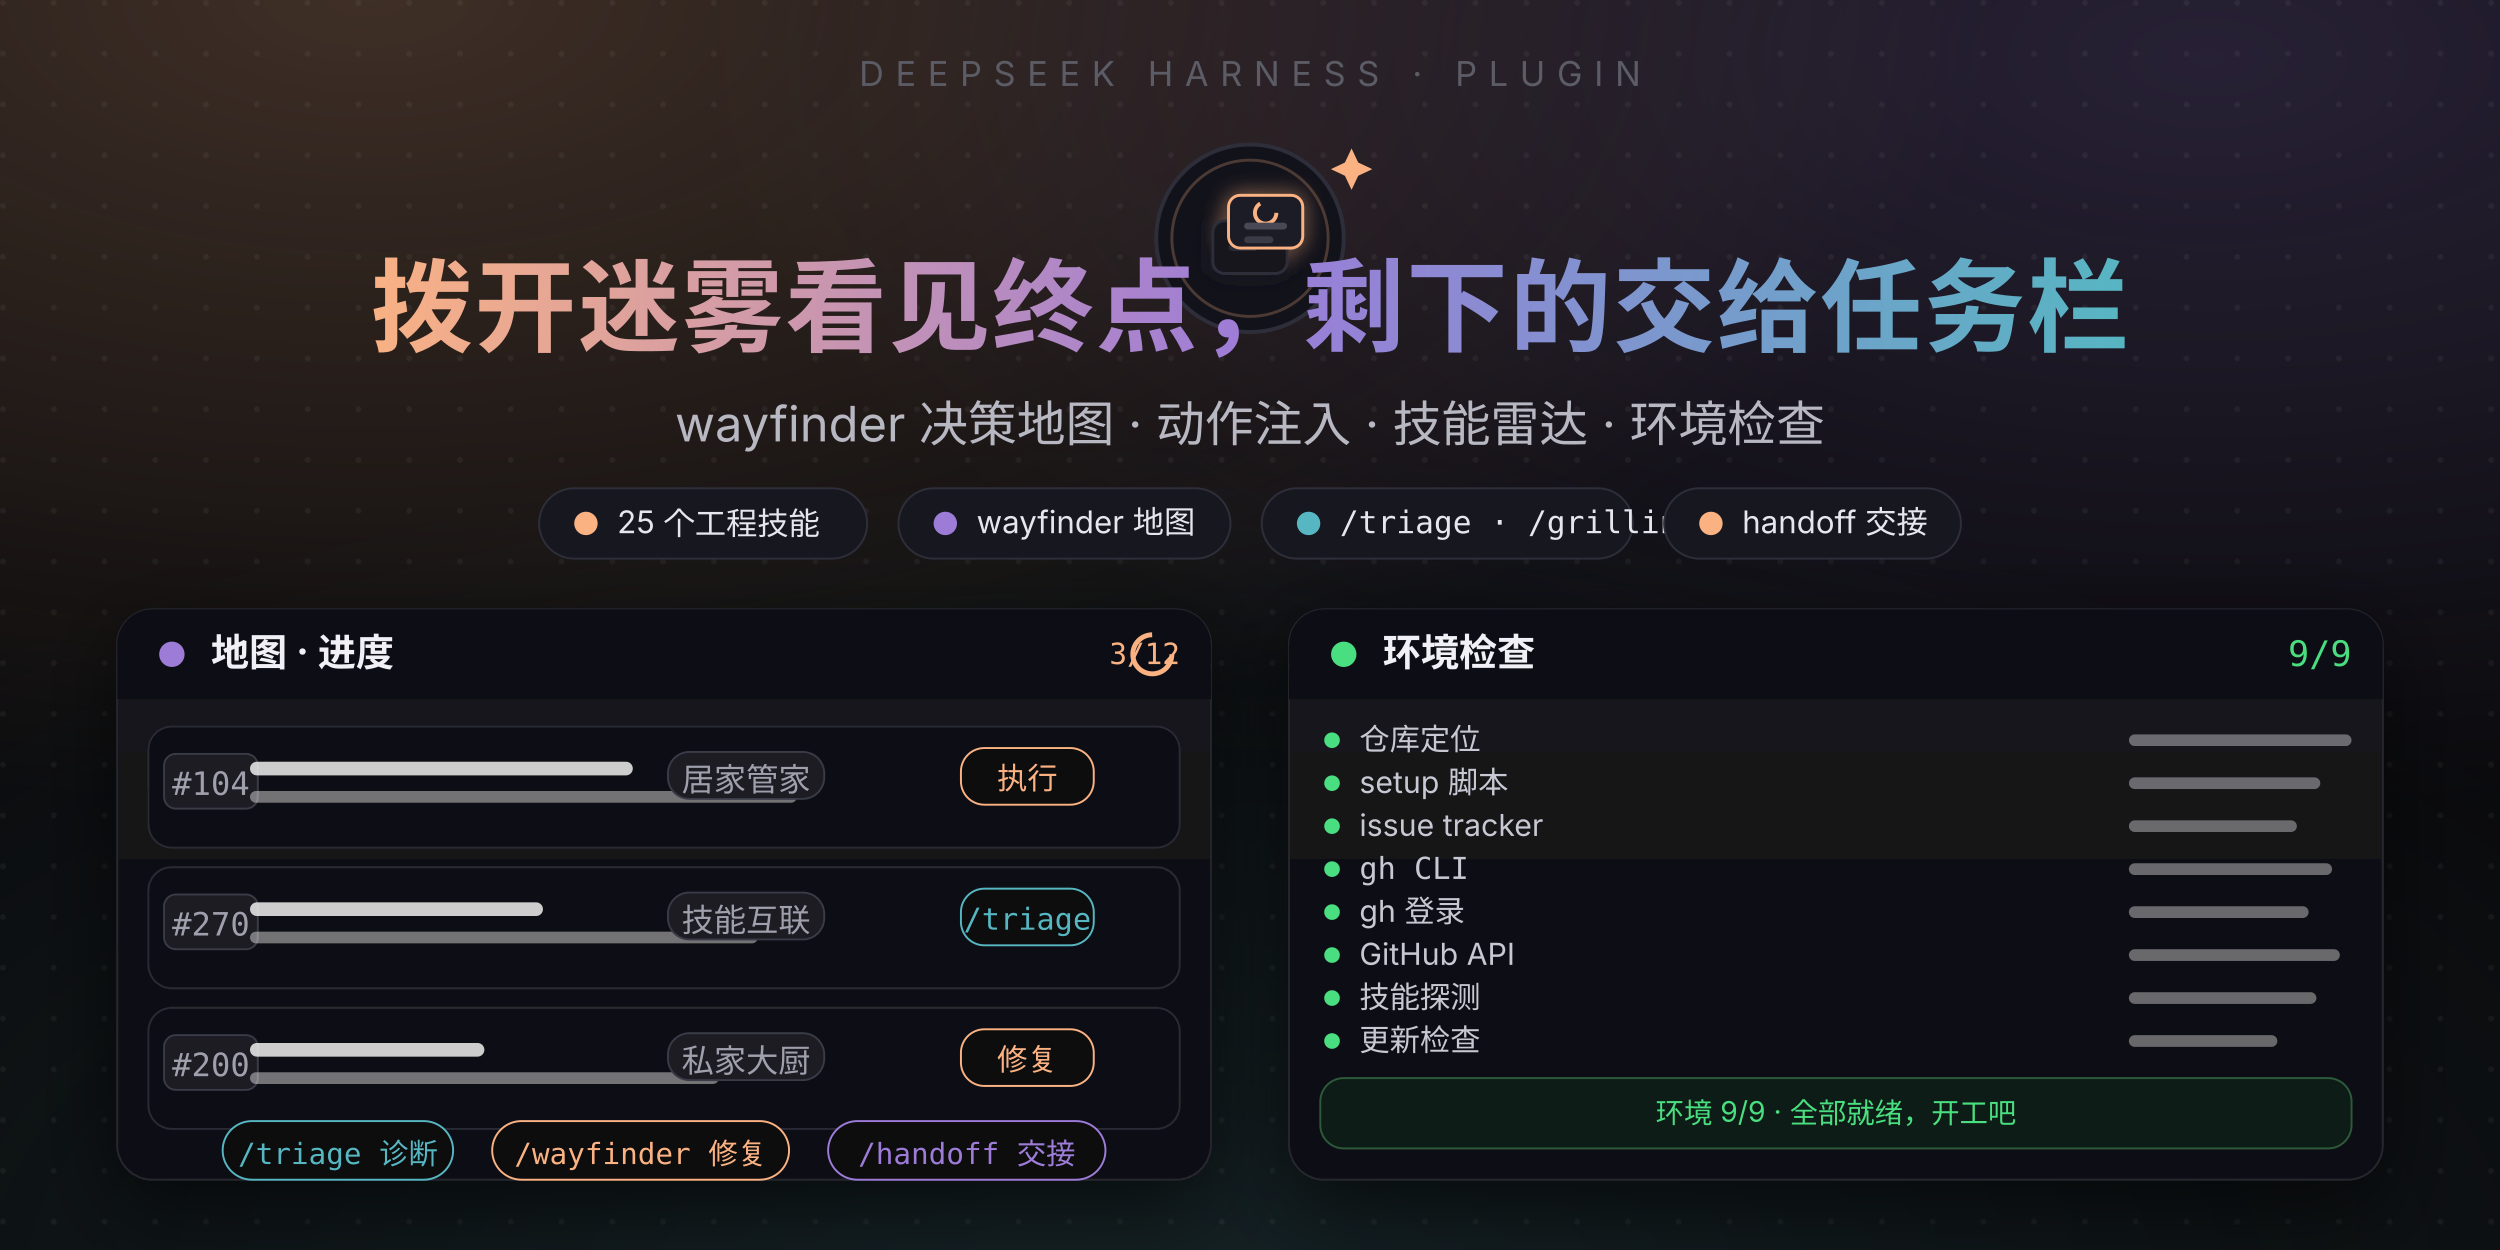
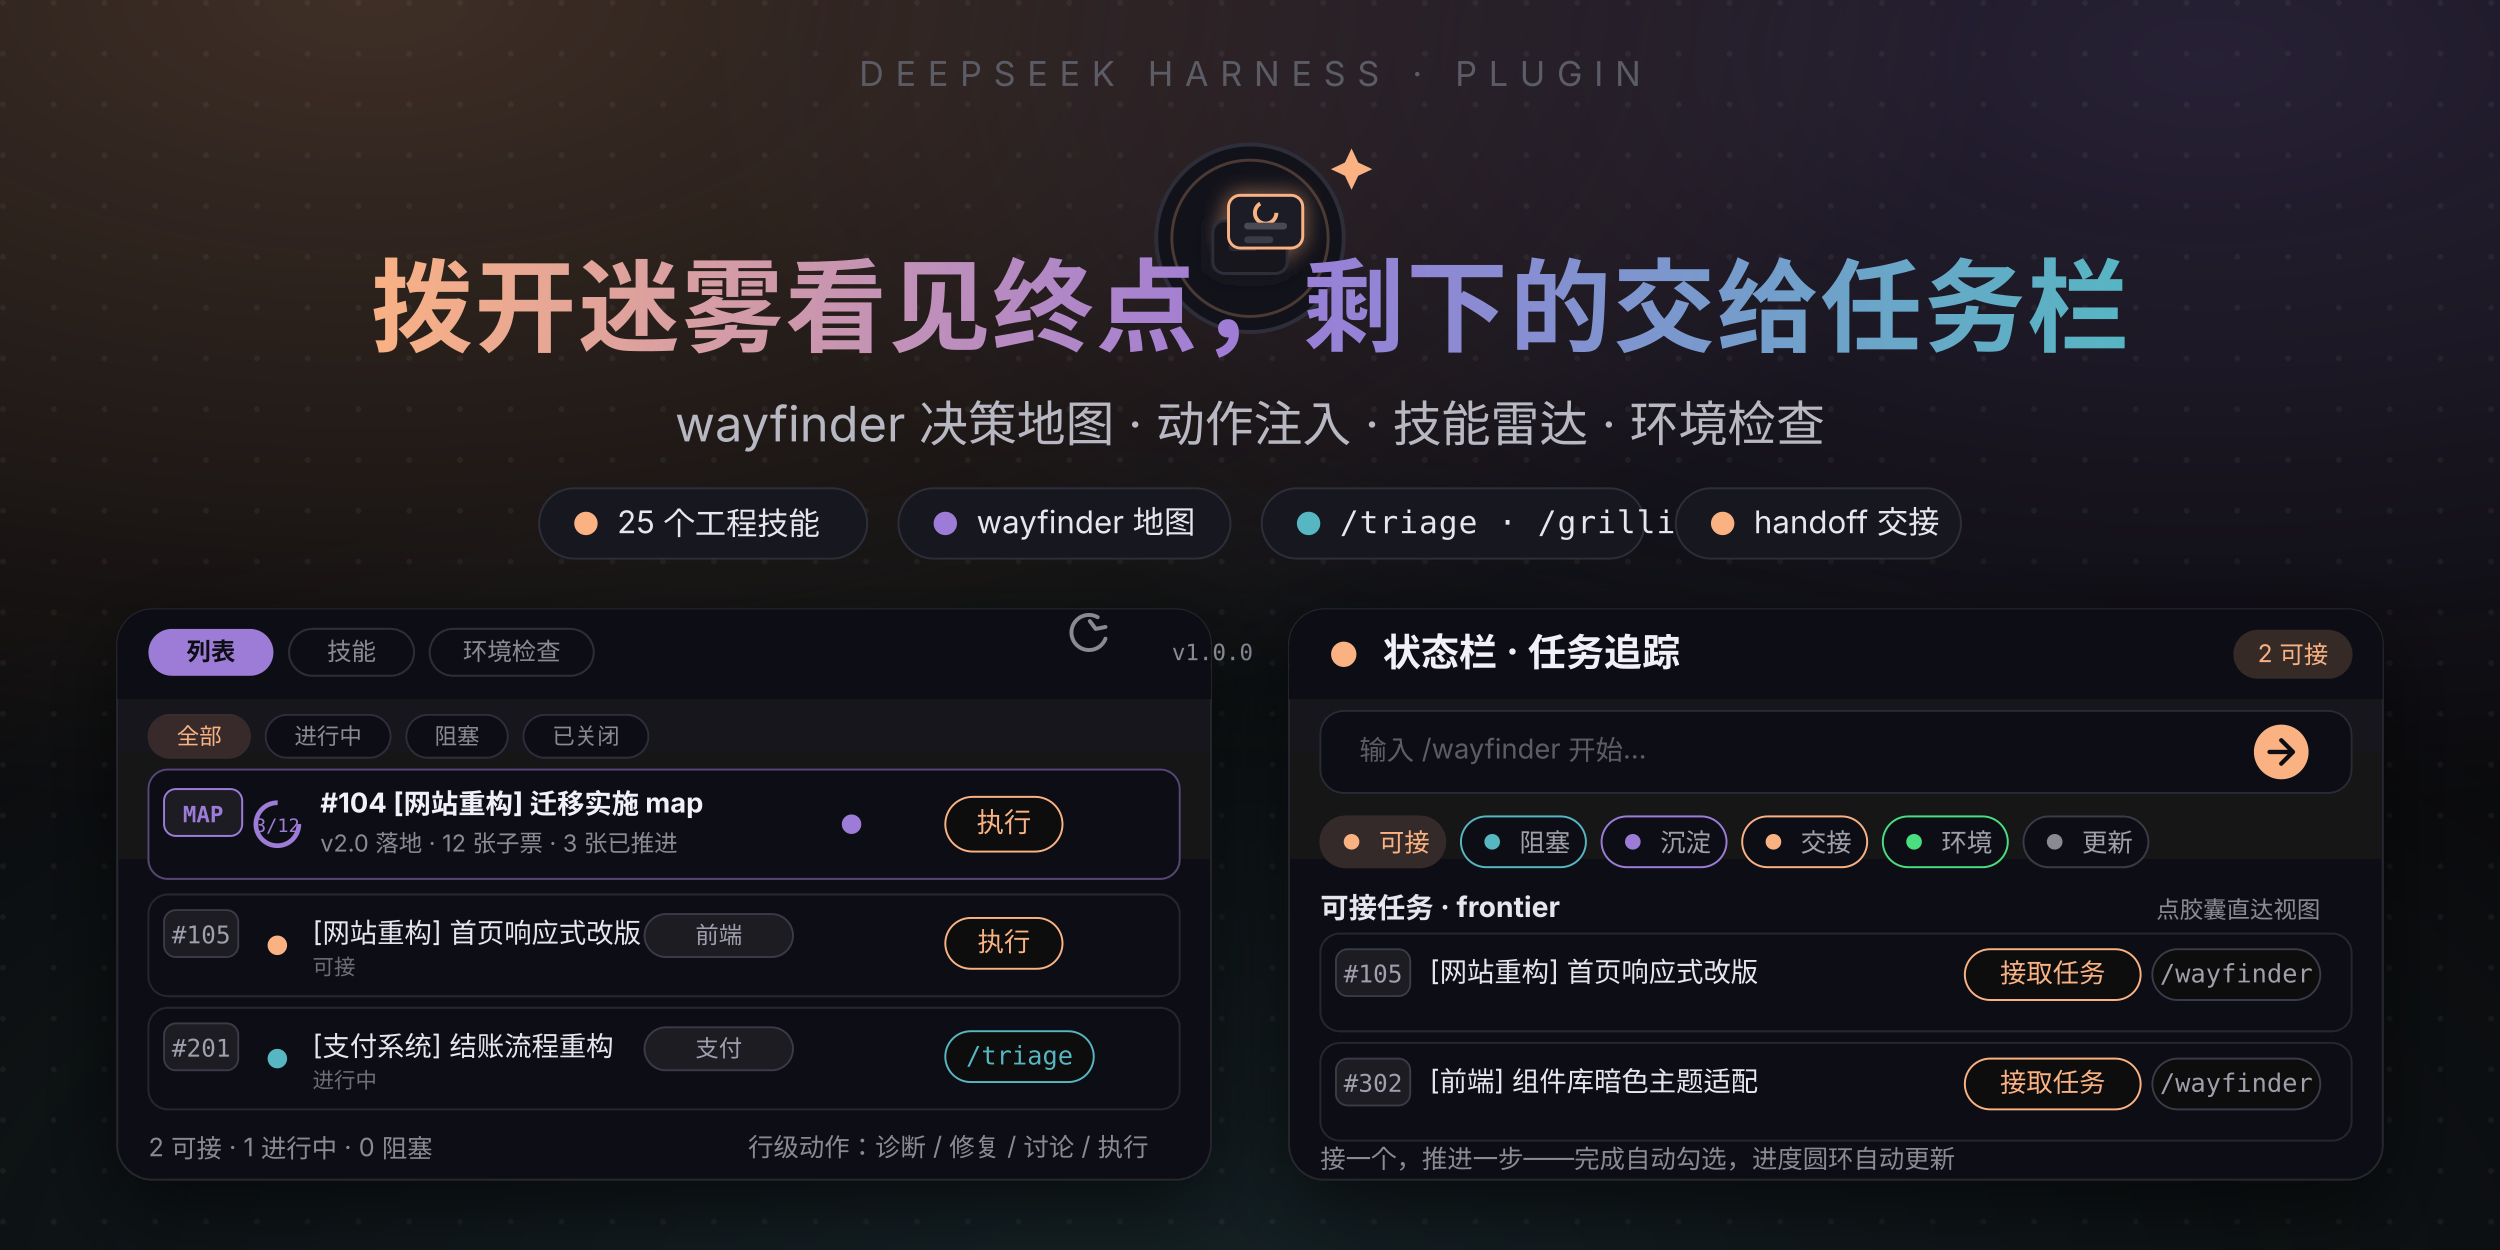
<svg xmlns="http://www.w3.org/2000/svg" width="1280" height="640" viewBox="0 0 1280 640">
  <defs>
    <radialGradient id="hO" cx="15%" cy="0%" r="65%">
      <stop offset="0%" stop-color="#FAB283" stop-opacity="0.22" />
      <stop offset="100%" stop-color="#FAB283" stop-opacity="0" />
    </radialGradient>
    <radialGradient id="hV" cx="88%" cy="5%" r="60%">
      <stop offset="0%" stop-color="#9D7CD8" stop-opacity="0.20" />
      <stop offset="100%" stop-color="#9D7CD8" stop-opacity="0" />
    </radialGradient>
    <radialGradient id="hT" cx="45%" cy="105%" r="70%">
      <stop offset="0%" stop-color="#56B6C2" stop-opacity="0.14" />
      <stop offset="100%" stop-color="#56B6C2" stop-opacity="0" />
    </radialGradient>
    <linearGradient id="tG" x1="0" y1="0" x2="1" y2="0">
      <stop offset="0%" stop-color="#FAB283" />
      <stop offset="50%" stop-color="#9D7CD8" />
      <stop offset="100%" stop-color="#56B6C2" />
    </linearGradient>
    <linearGradient id="cardG" x1="0" y1="0" x2="0" y2="1">
      <stop offset="0%" stop-color="#15151c" />
      <stop offset="100%" stop-color="#0d0d12" />
    </linearGradient>
    <filter id="glow" x="-30%" y="-30%" width="160%" height="160%">
      <feDropShadow dx="0" dy="14" stdDeviation="22" flood-color="#000" flood-opacity="0.6" />
    </filter>
    <filter id="logoGlow" x="-60%" y="-60%" width="220%" height="220%">
      <feGaussianBlur stdDeviation="5" result="b" />
      <feMerge>
        <feMergeNode in="b" />
        <feMergeNode in="SourceGraphic" />
      </feMerge>
    </filter>
    <pattern id="dots" width="26" height="26" patternUnits="userSpaceOnUse">
      <circle cx="1.5" cy="1.5" r="1.5" fill="#ffffff" opacity="0.05" />
    </pattern>
  </defs>
  <rect width="100%" height="100%" fill="#0a0a0c" />
  <rect width="100%" height="100%" fill="url(#hO)" />
  <rect width="100%" height="100%" fill="url(#hV)" />
  <rect width="100%" height="100%" fill="url(#hT)" />
  <rect width="100%" height="100%" fill="url(#dots)" />
  <text x="640" y="44" text-anchor="middle" font-family="-apple-system,Segoe UI,Microsoft YaHei,PingFang SC,sans-serif" font-size="17.5" letter-spacing="6" fill="#5c5c66">DEEPSEEK HARNESS · PLUGIN</text>
  <g transform="translate(572,54)">
    <circle cx="68" cy="68" r="48" fill="#12121a" stroke="#2e2e3a" stroke-width="2" />
    <circle cx="68" cy="68" r="40" fill="none" stroke="#FAB283" stroke-opacity="0.25" stroke-width="1.5" />
    <g filter="url(#logoGlow)">
      <rect x="49" y="59" width="38" height="27" rx="6" fill="#15151c" stroke="#2e2e3a" stroke-width="1.5" />
      <rect x="57" y="64" width="22" height="3.5" rx="1.75" fill="#3a3a46" />
      <rect x="57" y="71" width="15" height="3.5" rx="1.75" fill="#2a2a34" />
      <rect x="57" y="46" width="38" height="27" rx="6" fill="#1c1c26" stroke="#FAB283" stroke-width="1.5" />
      <circle cx="76" cy="55" r="5.5" fill="none" stroke="#FAB283" stroke-width="2" stroke-dasharray="23 12" />
      <rect x="65" y="60" width="22" height="3.5" rx="1.75" fill="#4a4a56" />
      <rect x="65" y="67" width="15" height="3.5" rx="1.75" fill="#3a3a46" />
    </g>
    <path d="M120 22l3.4 7.2 7.2 3.4-7.2 3.4-3.4 7.2-3.4-7.2-7.2-3.4 7.2-3.4z" fill="#FAB283" />
  </g>
  <text x="640" y="176" text-anchor="middle" font-family="-apple-system,Segoe UI,Microsoft YaHei,PingFang SC,sans-serif" font-size="52" font-weight="800" letter-spacing="1" fill="url(#tG)">拨开迷雾看见终点，剩下的交给任务栏</text>
  <text x="640" y="226" text-anchor="middle" font-family="-apple-system,Segoe UI,Microsoft YaHei,PingFang SC,sans-serif" font-size="25" fill="#b8b8c2">wayfinder 决策地图 · 动作注入 · 技能雷达 · 环境检查</text>
  <g>
    <rect x="276" y="250" width="168" height="36" rx="18" fill="#17171f" stroke="#2e2e3a" />
    <circle cx="300" cy="268" r="6" fill="#FAB283" />
    <text x="316" y="273" font-family="-apple-system,Segoe UI,Microsoft YaHei,PingFang SC,sans-serif" font-size="16" fill="#e6e6ee">25 个工程技能</text>
    <rect x="460" y="250" width="170" height="36" rx="18" fill="#17171f" stroke="#2e2e3a" />
    <circle cx="484" cy="268" r="6" fill="#9D7CD8" />
    <text x="500" y="273" font-family="-apple-system,Segoe UI,Microsoft YaHei,PingFang SC,sans-serif" font-size="16" fill="#e6e6ee">wayfinder 地图</text>
-     <rect x="646" y="250" width="190" height="36" rx="18" fill="#17171f" stroke="#2e2e3a" />
+     <rect x="646" y="250" width="196" height="36" rx="18" fill="#17171f" stroke="#2e2e3a" />
    <circle cx="670" cy="268" r="6" fill="#56B6C2" />
-     <text x="686" y="273" font-family="'JetBrains Mono',ui-monospace,SFMono-Regular,Menlo,Consolas,monospace" font-size="16" fill="#e6e6ee">/triage · /grilling</text>
-     <rect x="852" y="250" width="152" height="36" rx="18" fill="#17171f" stroke="#2e2e3a" />
-     <circle cx="876" cy="268" r="6" fill="#FAB283" />
-     <text x="892" y="273" font-family="-apple-system,Segoe UI,Microsoft YaHei,PingFang SC,sans-serif" font-size="16" fill="#e6e6ee">handoff 交接</text>
+     <text x="686" y="273" font-family="'JetBrains Mono',ui-monospace,SFMono-Regular,Menlo,Consolas,monospace" font-size="16" letter-spacing="0.5" fill="#e6e6ee">/triage  ·  /grilling</text>
+     <rect x="858" y="250" width="146" height="36" rx="18" fill="#17171f" stroke="#2e2e3a" />
+     <circle cx="882" cy="268" r="6" fill="#FAB283" />
+     <text x="898" y="273" font-family="-apple-system,Segoe UI,Microsoft YaHei,PingFang SC,sans-serif" font-size="16" fill="#e6e6ee">handoff 交接</text>
  </g>
  <g filter="url(#glow)">
    <rect x="60" y="312" width="560" height="292" rx="18" fill="url(#cardG)" stroke="#26262f" />
    <rect x="60" y="312" width="560" height="46" rx="18" fill="#101016" />
    <rect x="60" y="342" width="560" height="16" fill="#101016" />
-     <circle cx="88" cy="335" r="6.5" fill="#9D7CD8" />
-     <text x="108" y="341" font-family="-apple-system,Segoe UI,Microsoft YaHei,PingFang SC,sans-serif" font-size="19.5" font-weight="700" fill="#f0f0f6">地图 · 进度</text>
-     <circle cx="590" cy="335" r="10" fill="none" stroke="#FAB283" stroke-width="2.5" stroke-dasharray="47 16" />
-     <text x="568" y="340" font-family="'JetBrains Mono',ui-monospace,SFMono-Regular,Menlo,Consolas,monospace" font-size="15" fill="#FAB283">3/12</text>
-     <rect x="76" y="372" width="528" height="62" rx="12" fill="#0e0e14" stroke="#2a2a34" />
-     <rect x="84" y="386" width="48" height="28" rx="6" fill="#1a1a24" stroke="#3a3a46" />
-     <text x="108" y="407" text-anchor="middle" font-family="'JetBrains Mono',ui-monospace,SFMono-Regular,Menlo,Consolas,monospace" font-size="16.5" fill="#a0a0ac">#104</text>
-     <rect x="128" y="390" width="196" height="7" rx="3.5" fill="#EEEEEE" opacity="0.85" />
-     <rect x="128" y="405" width="280" height="6" rx="3" fill="#EEEEEE" opacity="0.45" />
-     <rect x="342" y="385" width="80" height="24" rx="11" fill="#1a1a24" stroke="#3a3a46" />
-     <text x="382" y="405" text-anchor="middle" font-family="-apple-system,Segoe UI,Microsoft YaHei,PingFang SC,sans-serif" font-size="16.5" fill="#a0a0ac">居家管家</text>
-     <rect x="492" y="383" width="68" height="29" rx="12" fill="#0A0A0A" stroke="#FAB283" />
-     <text x="526" y="404" text-anchor="middle" font-family="-apple-system,Segoe UI,Microsoft YaHei,PingFang SC,sans-serif" font-size="15.5" fill="#FAB283">执行</text>
-     <rect x="76" y="444" width="528" height="62" rx="12" fill="#0e0e14" stroke="#2a2a34" />
-     <rect x="84" y="458" width="48" height="28" rx="6" fill="#1a1a24" stroke="#3a3a46" />
-     <text x="108" y="479" text-anchor="middle" font-family="'JetBrains Mono',ui-monospace,SFMono-Regular,Menlo,Consolas,monospace" font-size="16.5" fill="#a0a0ac">#270</text>
-     <rect x="128" y="462" width="150" height="7" rx="3.5" fill="#EEEEEE" opacity="0.85" />
-     <rect x="128" y="477" width="260" height="6" rx="3" fill="#EEEEEE" opacity="0.45" />
-     <rect x="342" y="457" width="80" height="24" rx="11" fill="#1a1a24" stroke="#3a3a46" />
-     <text x="382" y="477" text-anchor="middle" font-family="-apple-system,Segoe UI,Microsoft YaHei,PingFang SC,sans-serif" font-size="16.5" fill="#a0a0ac">技能互联</text>
-     <rect x="492" y="455" width="68" height="29" rx="12" fill="#0A0A0A" stroke="#56B6C2" />
-     <text x="526" y="476" text-anchor="middle" font-family="'JetBrains Mono',ui-monospace,SFMono-Regular,Menlo,Consolas,monospace" font-size="15.5" fill="#56B6C2">/triage</text>
-     <rect x="76" y="516" width="528" height="62" rx="12" fill="#0e0e14" stroke="#2a2a34" />
-     <rect x="84" y="530" width="48" height="28" rx="6" fill="#1a1a24" stroke="#3a3a46" />
-     <text x="108" y="551" text-anchor="middle" font-family="'JetBrains Mono',ui-monospace,SFMono-Regular,Menlo,Consolas,monospace" font-size="16.5" fill="#a0a0ac">#200</text>
-     <rect x="128" y="534" width="120" height="7" rx="3.5" fill="#EEEEEE" opacity="0.85" />
-     <rect x="128" y="549" width="240" height="6" rx="3" fill="#EEEEEE" opacity="0.45" />
-     <rect x="342" y="529" width="80" height="24" rx="11" fill="#1a1a24" stroke="#3a3a46" />
-     <text x="382" y="549" text-anchor="middle" font-family="-apple-system,Segoe UI,Microsoft YaHei,PingFang SC,sans-serif" font-size="16.5" fill="#a0a0ac">私家大厨</text>
-     <rect x="492" y="527" width="68" height="29" rx="12" fill="#0A0A0A" stroke="#FAB283" />
-     <text x="526" y="548" text-anchor="middle" font-family="-apple-system,Segoe UI,Microsoft YaHei,PingFang SC,sans-serif" font-size="15.5" fill="#FAB283">修复</text>
-     <rect x="114" y="574" width="118" height="30" rx="15" fill="#0A0A0A" stroke="#56B6C2" />
-     <text x="173" y="596" text-anchor="middle" font-family="'JetBrains Mono',ui-monospace,SFMono-Regular,Menlo,Consolas,monospace" font-size="15" fill="#56B6C2">/triage 诊断</text>
-     <rect x="252" y="574" width="152" height="30" rx="15" fill="#0A0A0A" stroke="#FAB283" />
-     <text x="328" y="596" text-anchor="middle" font-family="'JetBrains Mono',ui-monospace,SFMono-Regular,Menlo,Consolas,monospace" font-size="15" fill="#FAB283">/wayfinder 修复</text>
-     <rect x="424" y="574" width="142" height="30" rx="15" fill="#0A0A0A" stroke="#9D7CD8" />
-     <text x="495" y="596" text-anchor="middle" font-family="'JetBrains Mono',ui-monospace,SFMono-Regular,Menlo,Consolas,monospace" font-size="15" fill="#9D7CD8">/handoff 交接</text>
+     <rect x="76" y="322" width="64" height="24" rx="12" fill="#9D7CD8" />
+     <text x="108" y="338" text-anchor="middle" font-family="-apple-system,Segoe UI,Microsoft YaHei,PingFang SC,sans-serif" font-size="12.5" font-weight="700" fill="#0d0d12">列表</text>
+     <rect x="148" y="322" width="64" height="24" rx="12" fill="#101016" stroke="#2e2e3a" />
+     <text x="180" y="338" text-anchor="middle" font-family="-apple-system,Segoe UI,Microsoft YaHei,PingFang SC,sans-serif" font-size="12.5" fill="#8a8a94">技能</text>
+     <rect x="220" y="322" width="84" height="24" rx="12" fill="#101016" stroke="#2e2e3a" />
+     <text x="262" y="338" text-anchor="middle" font-family="-apple-system,Segoe UI,Microsoft YaHei,PingFang SC,sans-serif" font-size="12.5" fill="#8a8a94">环境检查</text>
+     <path d="M566 327a9 9 0 1 1-4-11" fill="none" stroke="#8a8a94" stroke-width="2" stroke-linecap="round" />
+     <path d="M558 318l3 4 5-1" fill="none" stroke="#8a8a94" stroke-width="2" stroke-linecap="round" stroke-linejoin="round" />
+     <text x="600" y="338" font-family="'JetBrains Mono',ui-monospace,SFMono-Regular,Menlo,Consolas,monospace" font-size="11.5" fill="#8a8a94">v1.0.0</text>
+     <rect x="76" y="366" width="52" height="22" rx="11" fill="#FAB283" opacity="0.16" stroke="#FAB283" />
+     <text x="102" y="381" text-anchor="middle" font-family="-apple-system,Segoe UI,Microsoft YaHei,PingFang SC,sans-serif" font-size="11.5" fill="#FAB283">全部</text>
+     <rect x="136" y="366" width="64" height="22" rx="11" fill="#101016" stroke="#2e2e3a" />
+     <text x="168" y="381" text-anchor="middle" font-family="-apple-system,Segoe UI,Microsoft YaHei,PingFang SC,sans-serif" font-size="11.5" fill="#8a8a94">进行中</text>
+     <rect x="208" y="366" width="52" height="22" rx="11" fill="#101016" stroke="#2e2e3a" />
+     <text x="234" y="381" text-anchor="middle" font-family="-apple-system,Segoe UI,Microsoft YaHei,PingFang SC,sans-serif" font-size="11.5" fill="#8a8a94">阻塞</text>
+     <rect x="268" y="366" width="64" height="22" rx="11" fill="#101016" stroke="#2e2e3a" />
+     <text x="300" y="381" text-anchor="middle" font-family="-apple-system,Segoe UI,Microsoft YaHei,PingFang SC,sans-serif" font-size="11.5" fill="#8a8a94">已关闭</text>
+     <rect x="76" y="394" width="528" height="56" rx="10" fill="#0e0e14" stroke="#9D7CD8" stroke-opacity="0.5" />
+     <rect x="84" y="404" width="40" height="24" rx="6" fill="#1a1a24" stroke="#9D7CD8" />
+     <text x="104" y="421" text-anchor="middle" font-family="'JetBrains Mono',ui-monospace,SFMono-Regular,Menlo,Consolas,monospace" font-size="11.5" font-weight="700" fill="#9D7CD8">MAP</text>
+     <circle cx="142" cy="422" r="11" fill="none" stroke="#9D7CD8" stroke-width="2.4" stroke-dasharray="52 17" />
+     <text x="142" y="426" text-anchor="middle" font-family="'JetBrains Mono',ui-monospace,SFMono-Regular,Menlo,Consolas,monospace" font-size="9.5" fill="#9D7CD8">3/12</text>
+     <text x="164" y="416" font-family="-apple-system,Segoe UI,Microsoft YaHei,PingFang SC,sans-serif" font-size="14" font-weight="700" fill="#f0f0f6">#104 [网站重构] 迁移实施 map</text>
+     <text x="164" y="436" font-family="-apple-system,Segoe UI,Microsoft YaHei,PingFang SC,sans-serif" font-size="12" fill="#8a8a94">v2.0 落地 · 12 张子票 · 3 张已推进</text>
+     <circle cx="436" cy="422" r="5" fill="#9D7CD8" />
+     <rect x="484" y="408" width="60" height="28" rx="14" fill="#0A0A0A" stroke="#FAB283" />
+     <text x="514" y="426" text-anchor="middle" font-family="-apple-system,Segoe UI,Microsoft YaHei,PingFang SC,sans-serif" font-size="14" fill="#FAB283">执行</text>
+     <rect x="76" y="458" width="528" height="52" rx="10" fill="#0e0e14" stroke="#26262f" />
+     <rect x="84" y="466" width="38" height="24" rx="6" fill="#1a1a24" stroke="#3a3a46" />
+     <text x="103" y="483" text-anchor="middle" font-family="'JetBrains Mono',ui-monospace,SFMono-Regular,Menlo,Consolas,monospace" font-size="12.5" fill="#a0a0ac">#105</text>
+     <circle cx="142" cy="484" r="5" fill="#FAB283" />
+     <text x="160" y="482" font-family="-apple-system,Segoe UI,Microsoft YaHei,PingFang SC,sans-serif" font-size="14" fill="#e6e6ee">[网站重构] 首页响应式改版</text>
+     <text x="160" y="499" font-family="-apple-system,Segoe UI,Microsoft YaHei,PingFang SC,sans-serif" font-size="11" fill="#6d6d75">可接</text>
+     <rect x="330" y="468" width="76" height="22" rx="11" fill="#1a1a24" stroke="#3a3a46" />
+     <text x="368" y="483" text-anchor="middle" font-family="-apple-system,Segoe UI,Microsoft YaHei,PingFang SC,sans-serif" font-size="12" fill="#a0a0ac">前端</text>
+     <rect x="484" y="470" width="60" height="26" rx="13" fill="#0A0A0A" stroke="#FAB283" />
+     <text x="514" y="487" text-anchor="middle" font-family="-apple-system,Segoe UI,Microsoft YaHei,PingFang SC,sans-serif" font-size="13.5" fill="#FAB283">执行</text>
+     <rect x="76" y="516" width="528" height="52" rx="10" fill="#0e0e14" stroke="#26262f" />
+     <rect x="84" y="524" width="38" height="24" rx="6" fill="#1a1a24" stroke="#3a3a46" />
+     <text x="103" y="541" text-anchor="middle" font-family="'JetBrains Mono',ui-monospace,SFMono-Regular,Menlo,Consolas,monospace" font-size="12.5" fill="#a0a0ac">#201</text>
+     <circle cx="142" cy="542" r="5" fill="#56B6C2" />
+     <text x="160" y="540" font-family="-apple-system,Segoe UI,Microsoft YaHei,PingFang SC,sans-serif" font-size="14" fill="#e6e6ee">[支付系统] 结账流程重构</text>
+     <text x="160" y="557" font-family="-apple-system,Segoe UI,Microsoft YaHei,PingFang SC,sans-serif" font-size="11" fill="#6d6d75">进行中</text>
+     <rect x="330" y="526" width="76" height="22" rx="11" fill="#1a1a24" stroke="#3a3a46" />
+     <text x="368" y="541" text-anchor="middle" font-family="-apple-system,Segoe UI,Microsoft YaHei,PingFang SC,sans-serif" font-size="12" fill="#a0a0ac">支付</text>
+     <rect x="484" y="528" width="76" height="26" rx="13" fill="#0A0A0A" stroke="#56B6C2" />
+     <text x="522" y="545" text-anchor="middle" font-family="'JetBrains Mono',ui-monospace,SFMono-Regular,Menlo,Consolas,monospace" font-size="13" fill="#56B6C2">/triage</text>
+     <text x="76" y="592" font-family="-apple-system,Segoe UI,Microsoft YaHei,PingFang SC,sans-serif" font-size="13" fill="#8a8a94">2 可接 · 1 进行中 · 0 阻塞</text>
+     <text x="588" y="592" text-anchor="end" font-family="-apple-system,Segoe UI,Microsoft YaHei,PingFang SC,sans-serif" font-size="13" fill="#8a8a94">行级动作：诊断 / 修复 / 讨论 / 执行</text>
  </g>
  <g filter="url(#glow)">
    <rect x="660" y="312" width="560" height="292" rx="18" fill="url(#cardG)" stroke="#26262f" />
    <rect x="660" y="312" width="560" height="46" rx="18" fill="#101016" />
    <rect x="660" y="342" width="560" height="16" fill="#101016" />
-     <circle cx="688" cy="335" r="6.5" fill="#4ADE80" />
-     <text x="708" y="341" font-family="-apple-system,Segoe UI,Microsoft YaHei,PingFang SC,sans-serif" font-size="19.5" font-weight="700" fill="#f0f0f6">环境检查</text>
-     <text x="1204" y="341" text-anchor="end" font-family="'JetBrains Mono',ui-monospace,SFMono-Regular,Menlo,Consolas,monospace" font-size="18" fill="#4ADE80">9/9</text>
-     <circle cx="682" cy="379" r="4" fill="#4ADE80" />
-     <text x="696" y="384" font-family="-apple-system,Segoe UI,Microsoft YaHei,PingFang SC,sans-serif" font-size="15.5" fill="#c8c8d2">仓库定位</text>
-     <rect x="1090" y="376" width="114" height="6" rx="3" fill="#EEEEEE" opacity="0.4" />
-     <circle cx="682" cy="401" r="4" fill="#4ADE80" />
-     <text x="696" y="406" font-family="-apple-system,Segoe UI,Microsoft YaHei,PingFang SC,sans-serif" font-size="15.5" fill="#c8c8d2">setup 脚本</text>
-     <rect x="1090" y="398" width="98" height="6" rx="3" fill="#EEEEEE" opacity="0.4" />
-     <circle cx="682" cy="423" r="4" fill="#4ADE80" />
-     <text x="696" y="428" font-family="-apple-system,Segoe UI,Microsoft YaHei,PingFang SC,sans-serif" font-size="15.5" fill="#c8c8d2">issue tracker</text>
-     <rect x="1090" y="420" width="86" height="6" rx="3" fill="#EEEEEE" opacity="0.4" />
-     <circle cx="682" cy="445" r="4" fill="#4ADE80" />
-     <text x="696" y="450" font-family="'JetBrains Mono',ui-monospace,SFMono-Regular,Menlo,Consolas,monospace" font-size="15.5" fill="#c8c8d2">gh CLI</text>
-     <rect x="1090" y="442" width="104" height="6" rx="3" fill="#EEEEEE" opacity="0.4" />
-     <circle cx="682" cy="467" r="4" fill="#4ADE80" />
-     <text x="696" y="472" font-family="-apple-system,Segoe UI,Microsoft YaHei,PingFang SC,sans-serif" font-size="15.5" fill="#c8c8d2">gh 登录</text>
-     <rect x="1090" y="464" width="92" height="6" rx="3" fill="#EEEEEE" opacity="0.4" />
-     <circle cx="682" cy="489" r="4" fill="#4ADE80" />
-     <text x="696" y="494" font-family="-apple-system,Segoe UI,Microsoft YaHei,PingFang SC,sans-serif" font-size="15.5" fill="#c8c8d2">GitHub API</text>
-     <rect x="1090" y="486" width="108" height="6" rx="3" fill="#EEEEEE" opacity="0.4" />
-     <circle cx="682" cy="511" r="4" fill="#4ADE80" />
-     <text x="696" y="516" font-family="-apple-system,Segoe UI,Microsoft YaHei,PingFang SC,sans-serif" font-size="15.5" fill="#c8c8d2">技能探测</text>
-     <rect x="1090" y="508" width="96" height="6" rx="3" fill="#EEEEEE" opacity="0.4" />
-     <circle cx="682" cy="533" r="4" fill="#4ADE80" />
-     <text x="696" y="538" font-family="-apple-system,Segoe UI,Microsoft YaHei,PingFang SC,sans-serif" font-size="15.5" fill="#c8c8d2">更新检查</text>
-     <rect x="1090" y="530" width="76" height="6" rx="3" fill="#EEEEEE" opacity="0.4" />
-     <rect x="676" y="552" width="528" height="36" rx="12" fill="#0d1a12" stroke="#2d5a3a" />
-     <text x="940" y="575" text-anchor="middle" font-family="-apple-system,Segoe UI,Microsoft YaHei,PingFang SC,sans-serif" font-size="14.5" fill="#4ADE80">环境 9/9 · 全部就绪，开工吧</text>
+     <circle cx="688" cy="335" r="6.5" fill="#FAB283" />
+     <text x="708" y="341" font-family="-apple-system,Segoe UI,Microsoft YaHei,PingFang SC,sans-serif" font-size="19.5" font-weight="700" fill="#f0f0f6">状态栏 · 任务追踪</text>
+     <rect x="1144" y="323" width="60" height="24" rx="12" fill="#FAB283" opacity="0.16" stroke="#FAB283" />
+     <text x="1174" y="339" text-anchor="middle" font-family="-apple-system,Segoe UI,Microsoft YaHei,PingFang SC,sans-serif" font-size="12.5" fill="#FAB283">2 可接</text>
+     <rect x="676" y="364" width="528" height="42" rx="12" fill="#0e0e14" stroke="#2a2a34" />
+     <text x="696" y="389" font-family="-apple-system,Segoe UI,Microsoft YaHei,PingFang SC,sans-serif" font-size="14" fill="#5c5c66">输入 /wayfinder 开始…</text>
+     <circle cx="1168" cy="385" r="14" fill="#FAB283" />
+     <path d="M1162 385h12M1168 379l6 6-6 6" stroke="#0d0d12" stroke-width="2.2" fill="none" stroke-linecap="round" stroke-linejoin="round" />
+     <rect x="676" y="418" width="64" height="26" rx="13" fill="#FAB283" opacity="0.16" stroke="#FAB283" />
+     <circle cx="692" cy="431" r="4" fill="#FAB283" />
+     <text x="706" y="436" font-family="-apple-system,Segoe UI,Microsoft YaHei,PingFang SC,sans-serif" font-size="13" fill="#FAB283">可接</text>
+     <rect x="748" y="418" width="64" height="26" rx="13" fill="#101016" stroke="#56B6C2" />
+     <circle cx="764" cy="431" r="4" fill="#56B6C2" />
+     <text x="778" y="436" font-family="-apple-system,Segoe UI,Microsoft YaHei,PingFang SC,sans-serif" font-size="13" fill="#a0a0ac">阻塞</text>
+     <rect x="820" y="418" width="64" height="26" rx="13" fill="#101016" stroke="#9D7CD8" />
+     <circle cx="836" cy="431" r="4" fill="#9D7CD8" />
+     <text x="850" y="436" font-family="-apple-system,Segoe UI,Microsoft YaHei,PingFang SC,sans-serif" font-size="13" fill="#a0a0ac">沉淀</text>
+     <rect x="892" y="418" width="64" height="26" rx="13" fill="#101016" stroke="#FAB283" />
+     <circle cx="908" cy="431" r="4" fill="#FAB283" />
+     <text x="922" y="436" font-family="-apple-system,Segoe UI,Microsoft YaHei,PingFang SC,sans-serif" font-size="13" fill="#a0a0ac">交接</text>
+     <rect x="964" y="418" width="64" height="26" rx="13" fill="#101016" stroke="#4ADE80" />
+     <circle cx="980" cy="431" r="4" fill="#4ADE80" />
+     <text x="994" y="436" font-family="-apple-system,Segoe UI,Microsoft YaHei,PingFang SC,sans-serif" font-size="13" fill="#a0a0ac">环境</text>
+     <rect x="1036" y="418" width="64" height="26" rx="13" fill="#101016" stroke="#3a3a46" />
+     <circle cx="1052" cy="431" r="4" fill="#8a8a94" />
+     <text x="1066" y="436" font-family="-apple-system,Segoe UI,Microsoft YaHei,PingFang SC,sans-serif" font-size="13" fill="#a0a0ac">更新</text>
+     <text x="676" y="470" font-family="-apple-system,Segoe UI,Microsoft YaHei,PingFang SC,sans-serif" font-size="14.5" font-weight="700" fill="#e6e6ee">可接任务 · frontier</text>
+     <text x="1188" y="470" text-anchor="end" font-family="-apple-system,Segoe UI,Microsoft YaHei,PingFang SC,sans-serif" font-size="12" fill="#8a8a94">点胶囊直达视图</text>
+     <rect x="676" y="478" width="528" height="50" rx="10" fill="#0e0e14" stroke="#26262f" />
+     <rect x="684" y="486" width="38" height="24" rx="6" fill="#1a1a24" stroke="#3a3a46" />
+     <text x="703" y="503" text-anchor="middle" font-family="'JetBrains Mono',ui-monospace,SFMono-Regular,Menlo,Consolas,monospace" font-size="12.5" fill="#a0a0ac">#105</text>
+     <text x="732" y="502" font-family="-apple-system,Segoe UI,Microsoft YaHei,PingFang SC,sans-serif" font-size="14" fill="#e6e6ee">[网站重构] 首页响应式改版</text>
+     <rect x="1006" y="486" width="90" height="26" rx="13" fill="#0A0A0A" stroke="#FAB283" />
+     <text x="1051" y="503" text-anchor="middle" font-family="-apple-system,Segoe UI,Microsoft YaHei,PingFang SC,sans-serif" font-size="13.5" fill="#FAB283">接取任务</text>
+     <rect x="1102" y="486" width="86" height="26" rx="13" fill="#0A0A0A" stroke="#3a3a46" />
+     <text x="1145" y="503" text-anchor="middle" font-family="'JetBrains Mono',ui-monospace,SFMono-Regular,Menlo,Consolas,monospace" font-size="13" fill="#a0a0ac">/wayfinder</text>
+     <rect x="676" y="534" width="528" height="50" rx="10" fill="#0e0e14" stroke="#26262f" />
+     <rect x="684" y="542" width="38" height="24" rx="6" fill="#1a1a24" stroke="#3a3a46" />
+     <text x="703" y="559" text-anchor="middle" font-family="'JetBrains Mono',ui-monospace,SFMono-Regular,Menlo,Consolas,monospace" font-size="12.5" fill="#a0a0ac">#302</text>
+     <text x="732" y="558" font-family="-apple-system,Segoe UI,Microsoft YaHei,PingFang SC,sans-serif" font-size="14" fill="#e6e6ee">[前端] 组件库暗色主题适配</text>
+     <rect x="1006" y="542" width="90" height="26" rx="13" fill="#0A0A0A" stroke="#FAB283" />
+     <text x="1051" y="559" text-anchor="middle" font-family="-apple-system,Segoe UI,Microsoft YaHei,PingFang SC,sans-serif" font-size="13.5" fill="#FAB283">接取任务</text>
+     <rect x="1102" y="542" width="86" height="26" rx="13" fill="#0A0A0A" stroke="#3a3a46" />
+     <text x="1145" y="559" text-anchor="middle" font-family="'JetBrains Mono',ui-monospace,SFMono-Regular,Menlo,Consolas,monospace" font-size="13" fill="#a0a0ac">/wayfinder</text>
+     <text x="676" y="598" font-family="-apple-system,Segoe UI,Microsoft YaHei,PingFang SC,sans-serif" font-size="13" fill="#8a8a94">接一个，推进一步——完成自动勾选，进度圆环自动更新</text>
  </g>
</svg>
